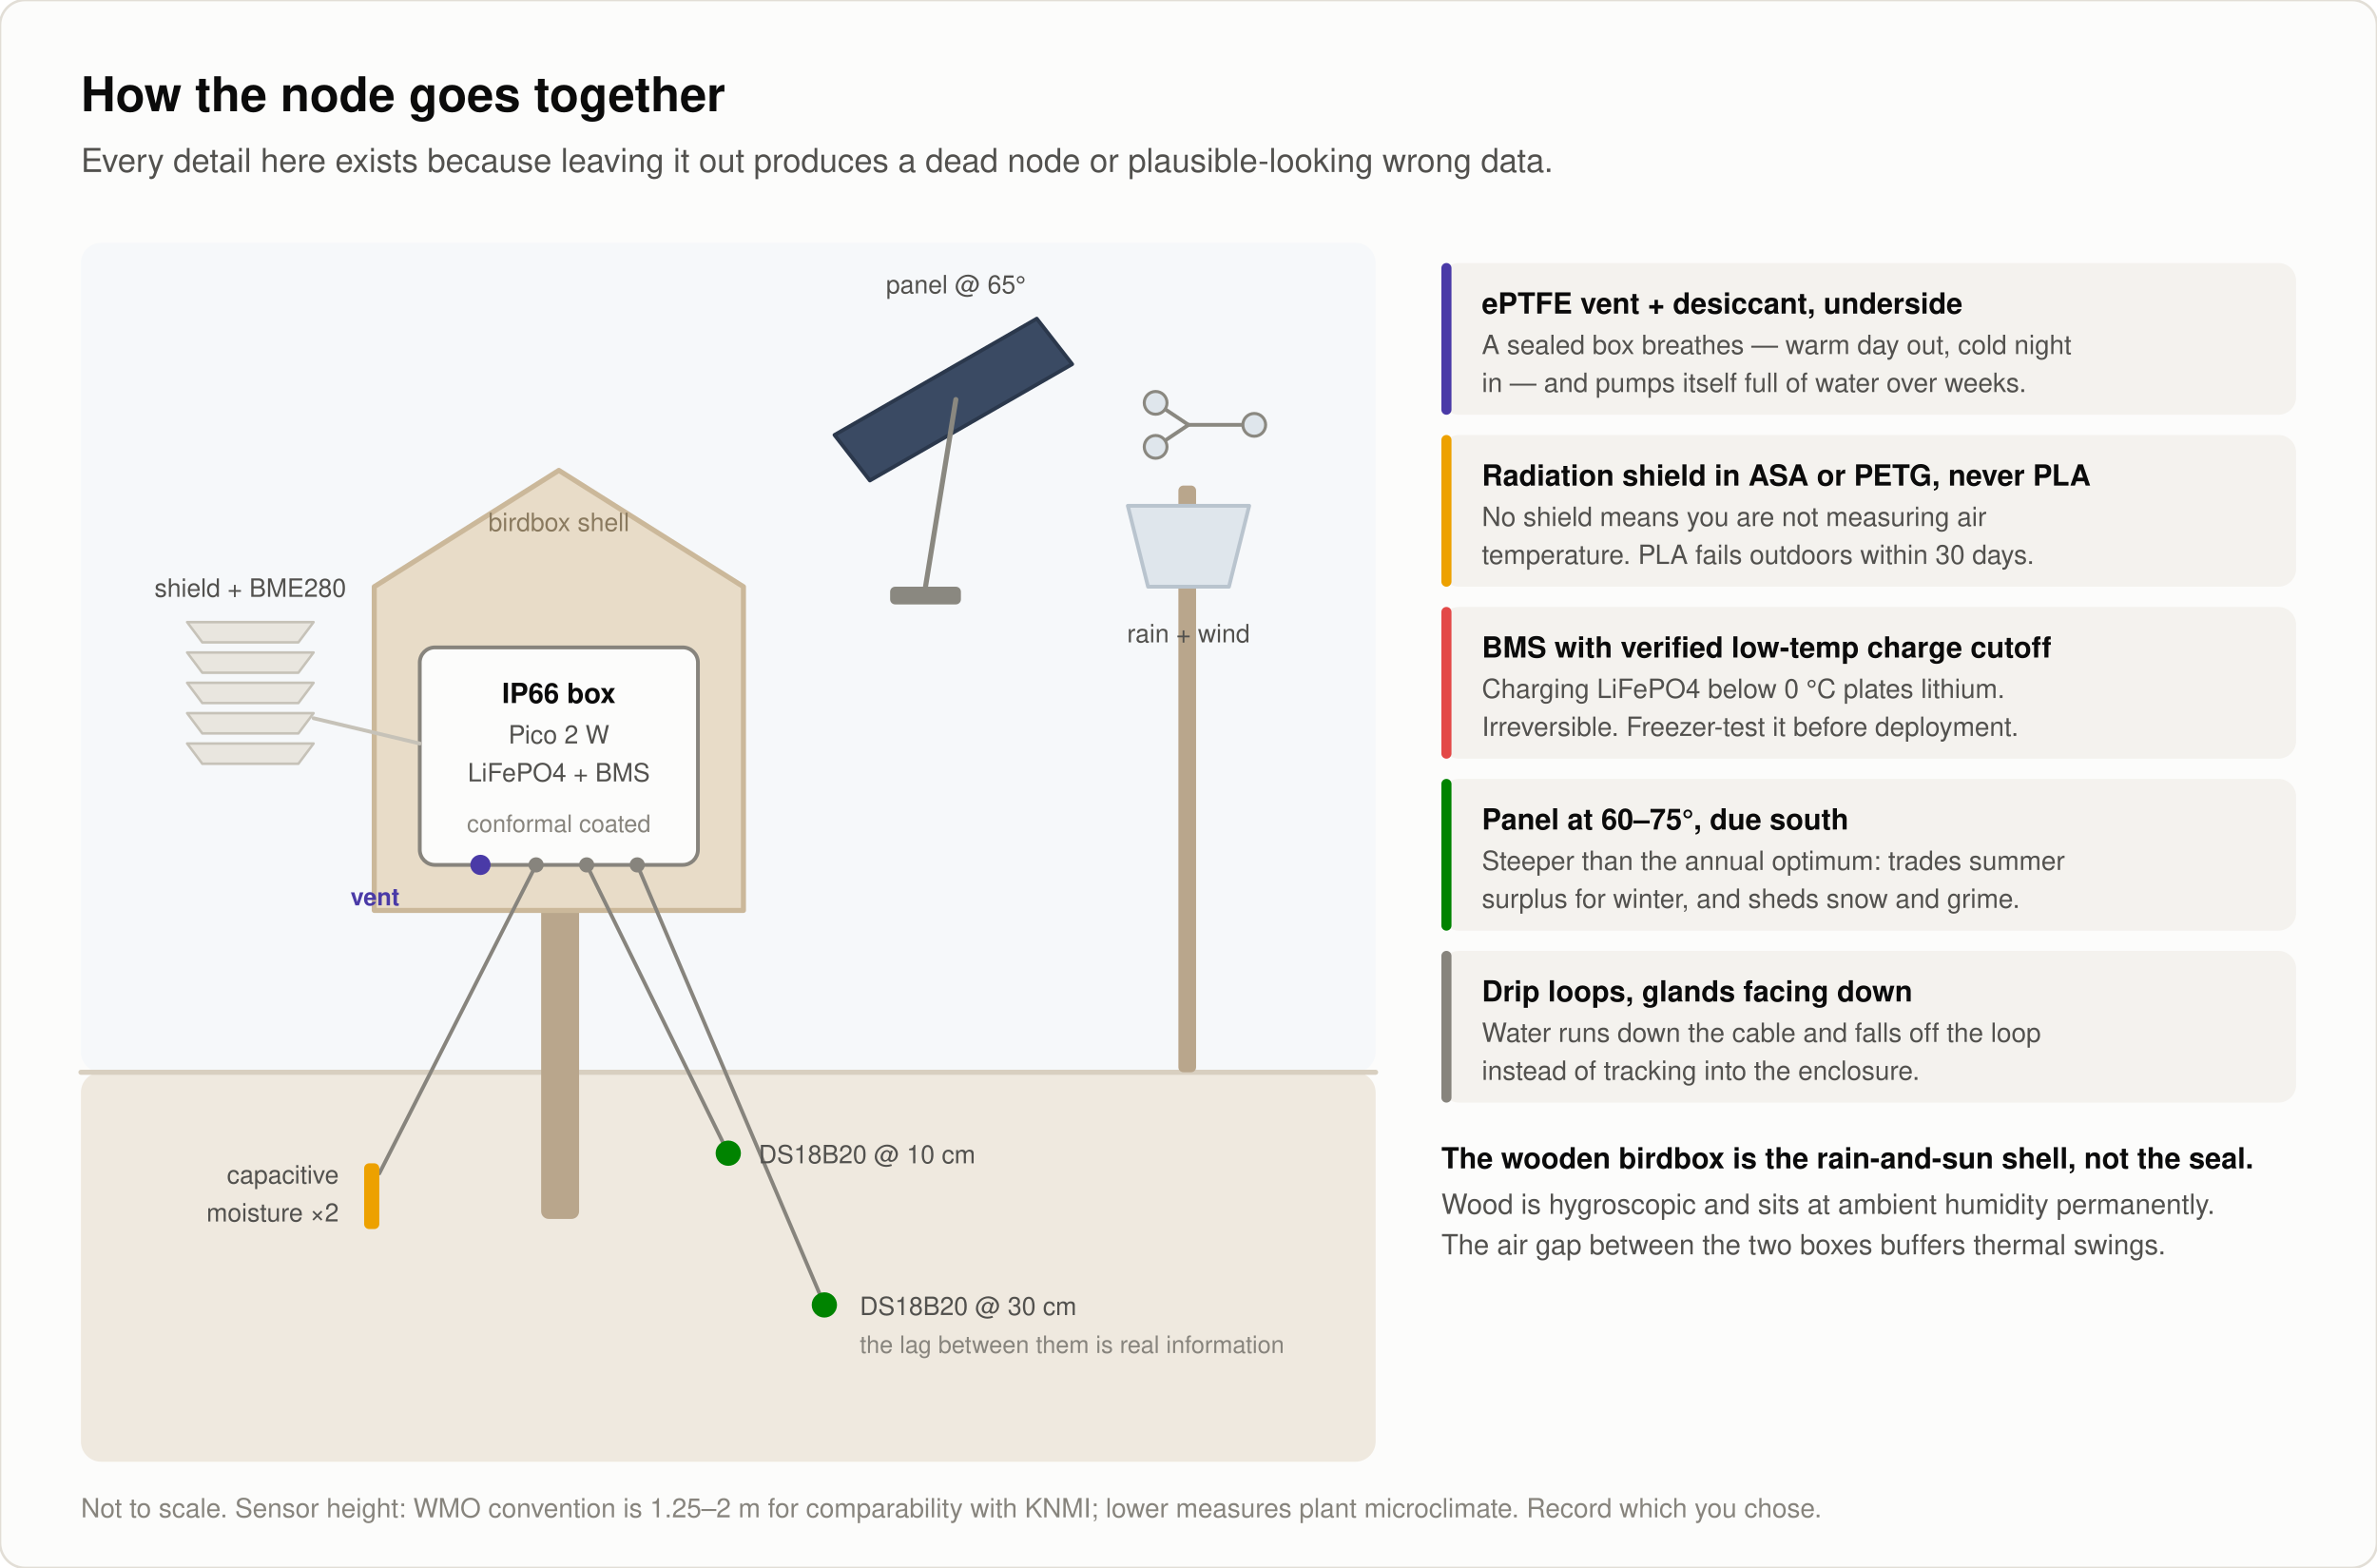
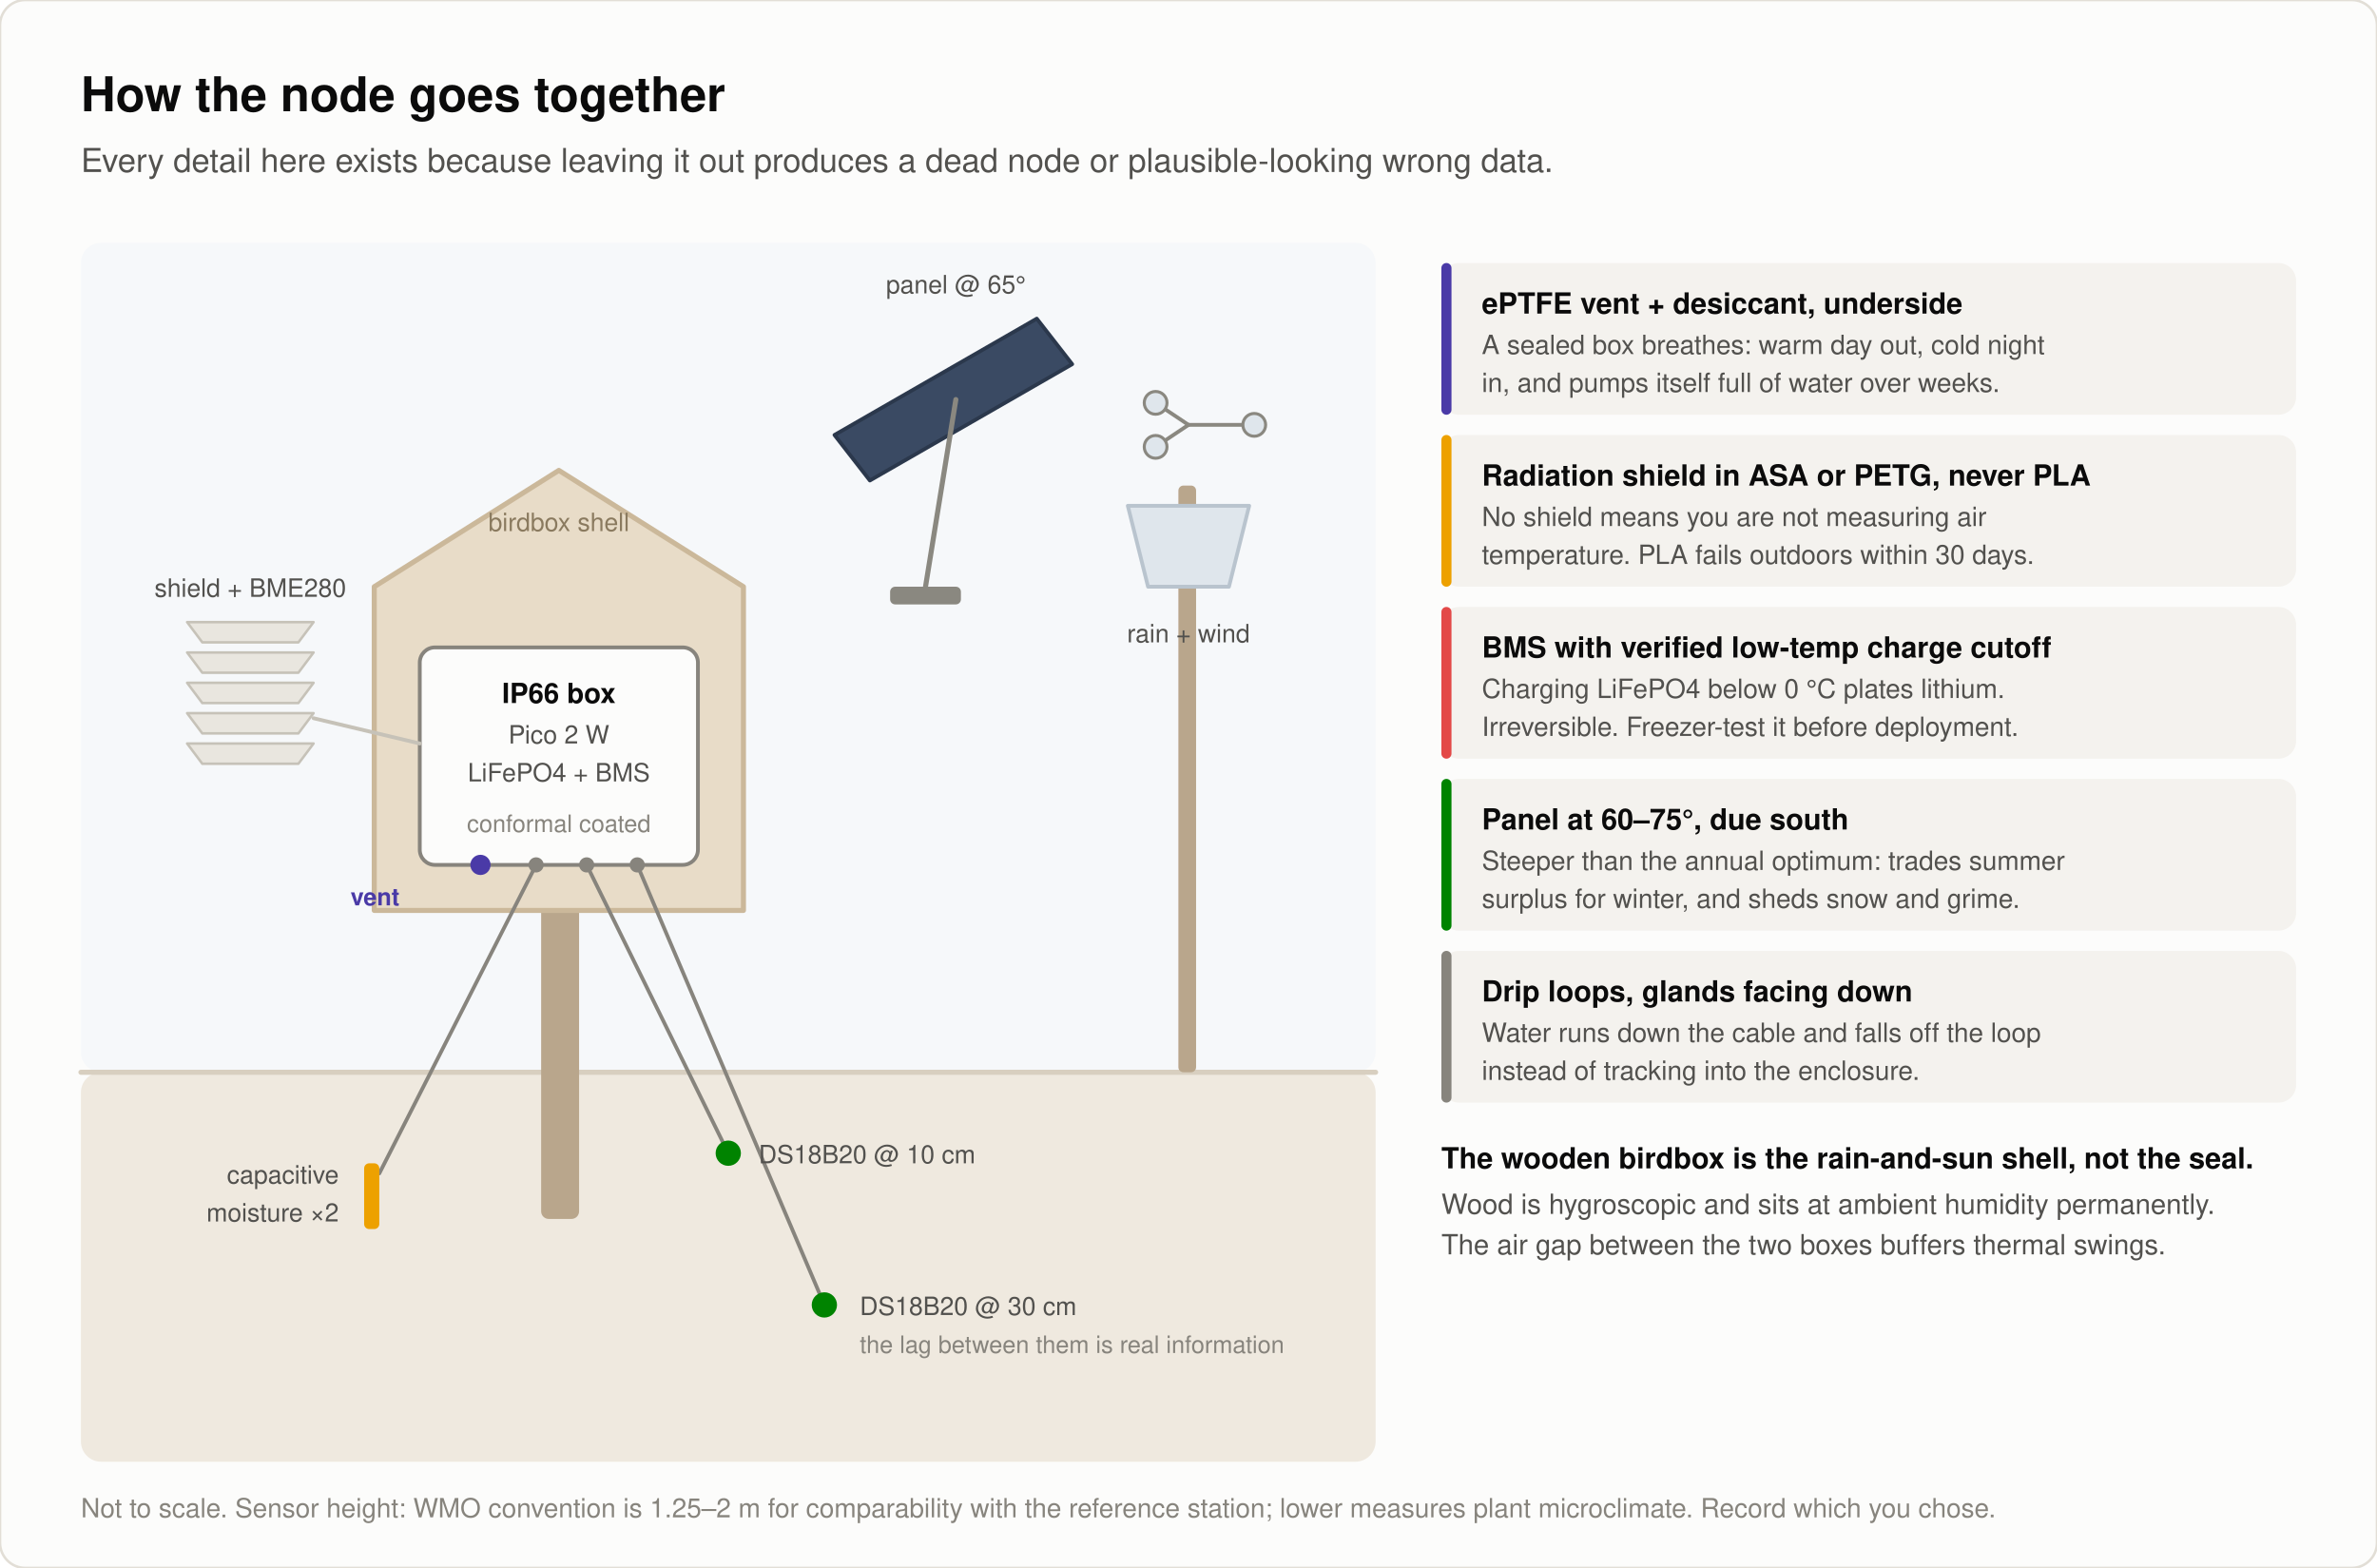
<svg xmlns="http://www.w3.org/2000/svg" viewBox="0 0 940 620" width="940" height="620" role="img" aria-label="Field node build - cross-section">
  <rect x="0.0" y="0.0" width="940.0" height="620.0" rx="10" fill="#fcfcfb" stroke="#e2ded6" stroke-width="1" />
  <text x="32.0" y="44.0" font-family="Helvetica, Arial, sans-serif" font-size="19" font-weight="bold" fill="#0b0b0b" text-anchor="start">How the node goes together</text>
  <text x="32.0" y="68.0" font-family="Helvetica, Arial, sans-serif" font-size="13" font-weight="normal" fill="#52514e" text-anchor="start">Every detail here exists because leaving it out produces a dead node or plausible-looking wrong data.</text>
  <rect x="32.0" y="96.0" width="512.0" height="328.0" rx="8" fill="#f6f8fa" />
  <rect x="32.0" y="424.0" width="512.0" height="154.0" rx="8" fill="#efe9df" />
  <line x1="32.0" y1="424.0" x2="544.0" y2="424.0" stroke="#d8cfc0" stroke-width="2" stroke-linecap="round" />
  <rect x="214.0" y="232.0" width="15.0" height="250.0" rx="3" fill="#b9a68c" />
  <path d="M148,232 L221,186 L294,232 L294,360 L148,360 Z" fill="#e8dcc8" stroke="#cbb89a" stroke-width="2" stroke-linecap="round" stroke-linejoin="round" />
  <text x="221.0" y="210.0" font-family="Helvetica, Arial, sans-serif" font-size="10" font-weight="normal" fill="#8a7a5f" text-anchor="middle">birdbox shell</text>
  <rect x="166.0" y="256.0" width="110.0" height="86.0" rx="6" fill="#fcfcfb" stroke="#87847d" stroke-width="1.5" />
  <text x="221.0" y="278.0" font-family="Helvetica, Arial, sans-serif" font-size="11" font-weight="bold" fill="#0b0b0b" text-anchor="middle">IP66 box</text>
  <text x="221.0" y="294.0" font-family="Helvetica, Arial, sans-serif" font-size="10" font-weight="normal" fill="#52514e" text-anchor="middle">Pico 2 W</text>
  <text x="221.0" y="309.0" font-family="Helvetica, Arial, sans-serif" font-size="10" font-weight="normal" fill="#52514e" text-anchor="middle">LiFePO4 + BMS</text>
  <text x="221.0" y="329.0" font-family="Helvetica, Arial, sans-serif" font-size="9.5" font-weight="normal" fill="#87847d" text-anchor="middle">conformal coated</text>
  <circle cx="190.0" cy="342.0" r="4.0" fill="#4a3aa7" />
  <text x="158.0" y="358.0" font-family="Helvetica, Arial, sans-serif" font-size="9.5" font-weight="bold" fill="#4a3aa7" text-anchor="end">vent</text>
  <circle cx="212.0" cy="342.0" r="3.0" fill="#87847d" />
  <circle cx="232.0" cy="342.0" r="3.0" fill="#87847d" />
  <circle cx="252.0" cy="342.0" r="3.0" fill="#87847d" />
  <path d="M330,172 L410,126 L424,144 L344,190 Z" fill="#3a4a63" stroke="#2b384c" stroke-width="1.5" stroke-linecap="round" stroke-linejoin="round" />
  <line x1="378.0" y1="158.0" x2="366.0" y2="232.0" stroke="#8a8880" stroke-width="2" stroke-linecap="round" />
  <rect x="352.0" y="232.0" width="28.0" height="7.0" rx="2" fill="#8a8880" />
  <text x="378.0" y="116.0" font-family="Helvetica, Arial, sans-serif" font-size="10" font-weight="normal" fill="#52514e" text-anchor="middle">panel @ 65°</text>
  <path d="M74,246 L124,246 L118,254 L80,254 Z" fill="#e9e6df" stroke="#c6c2b8" stroke-width="1" stroke-linecap="round" stroke-linejoin="round" />
  <path d="M74,258 L124,258 L118,266 L80,266 Z" fill="#e9e6df" stroke="#c6c2b8" stroke-width="1" stroke-linecap="round" stroke-linejoin="round" />
  <path d="M74,270 L124,270 L118,278 L80,278 Z" fill="#e9e6df" stroke="#c6c2b8" stroke-width="1" stroke-linecap="round" stroke-linejoin="round" />
  <path d="M74,282 L124,282 L118,290 L80,290 Z" fill="#e9e6df" stroke="#c6c2b8" stroke-width="1" stroke-linecap="round" stroke-linejoin="round" />
  <path d="M74,294 L124,294 L118,302 L80,302 Z" fill="#e9e6df" stroke="#c6c2b8" stroke-width="1" stroke-linecap="round" stroke-linejoin="round" />
  <line x1="124.0" y1="284.0" x2="166.0" y2="294.0" stroke="#c6c2b8" stroke-width="1.5" stroke-linecap="round" />
  <text x="99.0" y="236.0" font-family="Helvetica, Arial, sans-serif" font-size="10" font-weight="normal" fill="#52514e" text-anchor="middle">shield + BME280</text>
  <rect x="466.0" y="192.0" width="7.0" height="232.0" rx="2" fill="#b9a68c" />
  <path d="M446,200 L494,200 L486,232 L454,232 Z" fill="#dfe6ec" stroke="#b9c4ce" stroke-width="1.5" stroke-linecap="round" stroke-linejoin="round" />
  <line x1="470.0" y1="168.0" x2="496.0" y2="168.0" stroke="#8a8880" stroke-width="1.5" stroke-linecap="round" />
  <circle cx="496.0" cy="168.0" r="4.5" fill="#dfe6ec" stroke="#8a8880" stroke-width="1.2" />
  <line x1="470.0" y1="168.0" x2="457.0" y2="176.7" stroke="#8a8880" stroke-width="1.5" stroke-linecap="round" />
  <circle cx="457.0" cy="176.7" r="4.5" fill="#dfe6ec" stroke="#8a8880" stroke-width="1.2" />
  <line x1="470.0" y1="168.0" x2="457.0" y2="159.3" stroke="#8a8880" stroke-width="1.5" stroke-linecap="round" />
  <circle cx="457.0" cy="159.3" r="4.5" fill="#dfe6ec" stroke="#8a8880" stroke-width="1.2" />
  <text x="470.0" y="254.0" font-family="Helvetica, Arial, sans-serif" font-size="10" font-weight="normal" fill="#52514e" text-anchor="middle">rain + wind</text>
  <line x1="232.0" y1="342.0" x2="288.0" y2="456.0" stroke="#87847d" stroke-width="1.5" stroke-linecap="round" />
  <line x1="252.0" y1="342.0" x2="326.0" y2="516.0" stroke="#87847d" stroke-width="1.5" stroke-linecap="round" />
  <circle cx="288.0" cy="456.0" r="5.0" fill="#008300" />
  <circle cx="326.0" cy="516.0" r="5.0" fill="#008300" />
  <line x1="212.0" y1="342.0" x2="150.0" y2="464.0" stroke="#87847d" stroke-width="1.5" stroke-linecap="round" />
  <rect x="144.0" y="460.0" width="6.0" height="26.0" rx="2" fill="#eda100" />
  <text x="134.0" y="468.0" font-family="Helvetica, Arial, sans-serif" font-size="10" font-weight="normal" fill="#52514e" text-anchor="end">capacitive</text>
  <text x="134.0" y="483.0" font-family="Helvetica, Arial, sans-serif" font-size="10" font-weight="normal" fill="#52514e" text-anchor="end">moisture ×2</text>
  <text x="300.0" y="460.0" font-family="Helvetica, Arial, sans-serif" font-size="10" font-weight="normal" fill="#52514e" text-anchor="start">DS18B20 @ 10 cm</text>
  <text x="340.0" y="520.0" font-family="Helvetica, Arial, sans-serif" font-size="10" font-weight="normal" fill="#52514e" text-anchor="start">DS18B20 @ 30 cm</text>
  <text x="340.0" y="535.0" font-family="Helvetica, Arial, sans-serif" font-size="9.5" font-weight="normal" fill="#87847d" text-anchor="start">the lag between them is real information</text>
  <rect x="570.0" y="104.0" width="338.0" height="60.0" rx="7" fill="#f4f2ee" />
  <rect x="570.0" y="104.0" width="4.0" height="60.0" rx="2" fill="#4a3aa7" />
  <text x="586.0" y="124.0" font-family="Helvetica, Arial, sans-serif" font-size="11.5" font-weight="bold" fill="#0b0b0b" text-anchor="start">ePTFE vent + desiccant, underside</text>
-   <text x="586.0" y="140.0" font-family="Helvetica, Arial, sans-serif" font-size="10.5" font-weight="normal" fill="#52514e" text-anchor="start">A sealed box breathes — warm day out, cold night</text>
-   <text x="586.0" y="155.0" font-family="Helvetica, Arial, sans-serif" font-size="10.5" font-weight="normal" fill="#52514e" text-anchor="start">in — and pumps itself full of water over weeks.</text>
+   <text x="586.0" y="140.0" font-family="Helvetica, Arial, sans-serif" font-size="10.5" font-weight="normal" fill="#52514e" text-anchor="start">A sealed box breathes: warm day out, cold night</text>
+   <text x="586.0" y="155.0" font-family="Helvetica, Arial, sans-serif" font-size="10.5" font-weight="normal" fill="#52514e" text-anchor="start">in, and pumps itself full of water over weeks.</text>
  <rect x="570.0" y="172.0" width="338.0" height="60.0" rx="7" fill="#f4f2ee" />
  <rect x="570.0" y="172.0" width="4.0" height="60.0" rx="2" fill="#eda100" />
  <text x="586.0" y="192.0" font-family="Helvetica, Arial, sans-serif" font-size="11.5" font-weight="bold" fill="#0b0b0b" text-anchor="start">Radiation shield in ASA or PETG, never PLA</text>
  <text x="586.0" y="208.0" font-family="Helvetica, Arial, sans-serif" font-size="10.5" font-weight="normal" fill="#52514e" text-anchor="start">No shield means you are not measuring air</text>
  <text x="586.0" y="223.0" font-family="Helvetica, Arial, sans-serif" font-size="10.5" font-weight="normal" fill="#52514e" text-anchor="start">temperature. PLA fails outdoors within 30 days.</text>
  <rect x="570.0" y="240.0" width="338.0" height="60.0" rx="7" fill="#f4f2ee" />
  <rect x="570.0" y="240.0" width="4.0" height="60.0" rx="2" fill="#e34948" />
  <text x="586.0" y="260.0" font-family="Helvetica, Arial, sans-serif" font-size="11.5" font-weight="bold" fill="#0b0b0b" text-anchor="start">BMS with verified low-temp charge cutoff</text>
  <text x="586.0" y="276.0" font-family="Helvetica, Arial, sans-serif" font-size="10.5" font-weight="normal" fill="#52514e" text-anchor="start">Charging LiFePO4 below 0 °C plates lithium.</text>
  <text x="586.0" y="291.0" font-family="Helvetica, Arial, sans-serif" font-size="10.5" font-weight="normal" fill="#52514e" text-anchor="start">Irreversible. Freezer-test it before deployment.</text>
  <rect x="570.0" y="308.0" width="338.0" height="60.0" rx="7" fill="#f4f2ee" />
  <rect x="570.0" y="308.0" width="4.0" height="60.0" rx="2" fill="#008300" />
  <text x="586.0" y="328.0" font-family="Helvetica, Arial, sans-serif" font-size="11.5" font-weight="bold" fill="#0b0b0b" text-anchor="start">Panel at 60–75°, due south</text>
  <text x="586.0" y="344.0" font-family="Helvetica, Arial, sans-serif" font-size="10.5" font-weight="normal" fill="#52514e" text-anchor="start">Steeper than the annual optimum: trades summer</text>
  <text x="586.0" y="359.0" font-family="Helvetica, Arial, sans-serif" font-size="10.5" font-weight="normal" fill="#52514e" text-anchor="start">surplus for winter, and sheds snow and grime.</text>
  <rect x="570.0" y="376.0" width="338.0" height="60.0" rx="7" fill="#f4f2ee" />
  <rect x="570.0" y="376.0" width="4.0" height="60.0" rx="2" fill="#87847d" />
  <text x="586.0" y="396.0" font-family="Helvetica, Arial, sans-serif" font-size="11.5" font-weight="bold" fill="#0b0b0b" text-anchor="start">Drip loops, glands facing down</text>
  <text x="586.0" y="412.0" font-family="Helvetica, Arial, sans-serif" font-size="10.5" font-weight="normal" fill="#52514e" text-anchor="start">Water runs down the cable and falls off the loop</text>
  <text x="586.0" y="427.0" font-family="Helvetica, Arial, sans-serif" font-size="10.5" font-weight="normal" fill="#52514e" text-anchor="start">instead of tracking into the enclosure.</text>
  <text x="570.0" y="462.0" font-family="Helvetica, Arial, sans-serif" font-size="11.5" font-weight="bold" fill="#0b0b0b" text-anchor="start">The wooden birdbox is the rain-and-sun shell, not the seal.</text>
  <text x="570.0" y="480.0" font-family="Helvetica, Arial, sans-serif" font-size="11" font-weight="normal" fill="#52514e" text-anchor="start">Wood is hygroscopic and sits at ambient humidity permanently.</text>
  <text x="570.0" y="496.0" font-family="Helvetica, Arial, sans-serif" font-size="11" font-weight="normal" fill="#52514e" text-anchor="start">The air gap between the two boxes buffers thermal swings.</text>
-   <text x="32.0" y="600.0" font-family="Helvetica, Arial, sans-serif" font-size="10.5" font-weight="normal" fill="#87847d" text-anchor="start">Not to scale. Sensor height: WMO convention is 1.25–2 m for comparability with KNMI; lower measures plant microclimate. Record which you chose.</text>
+   <text x="32.0" y="600.0" font-family="Helvetica, Arial, sans-serif" font-size="10.5" font-weight="normal" fill="#87847d" text-anchor="start">Not to scale. Sensor height: WMO convention is 1.25–2 m for comparability with the reference station; lower measures plant microclimate. Record which you chose.</text>
</svg>
